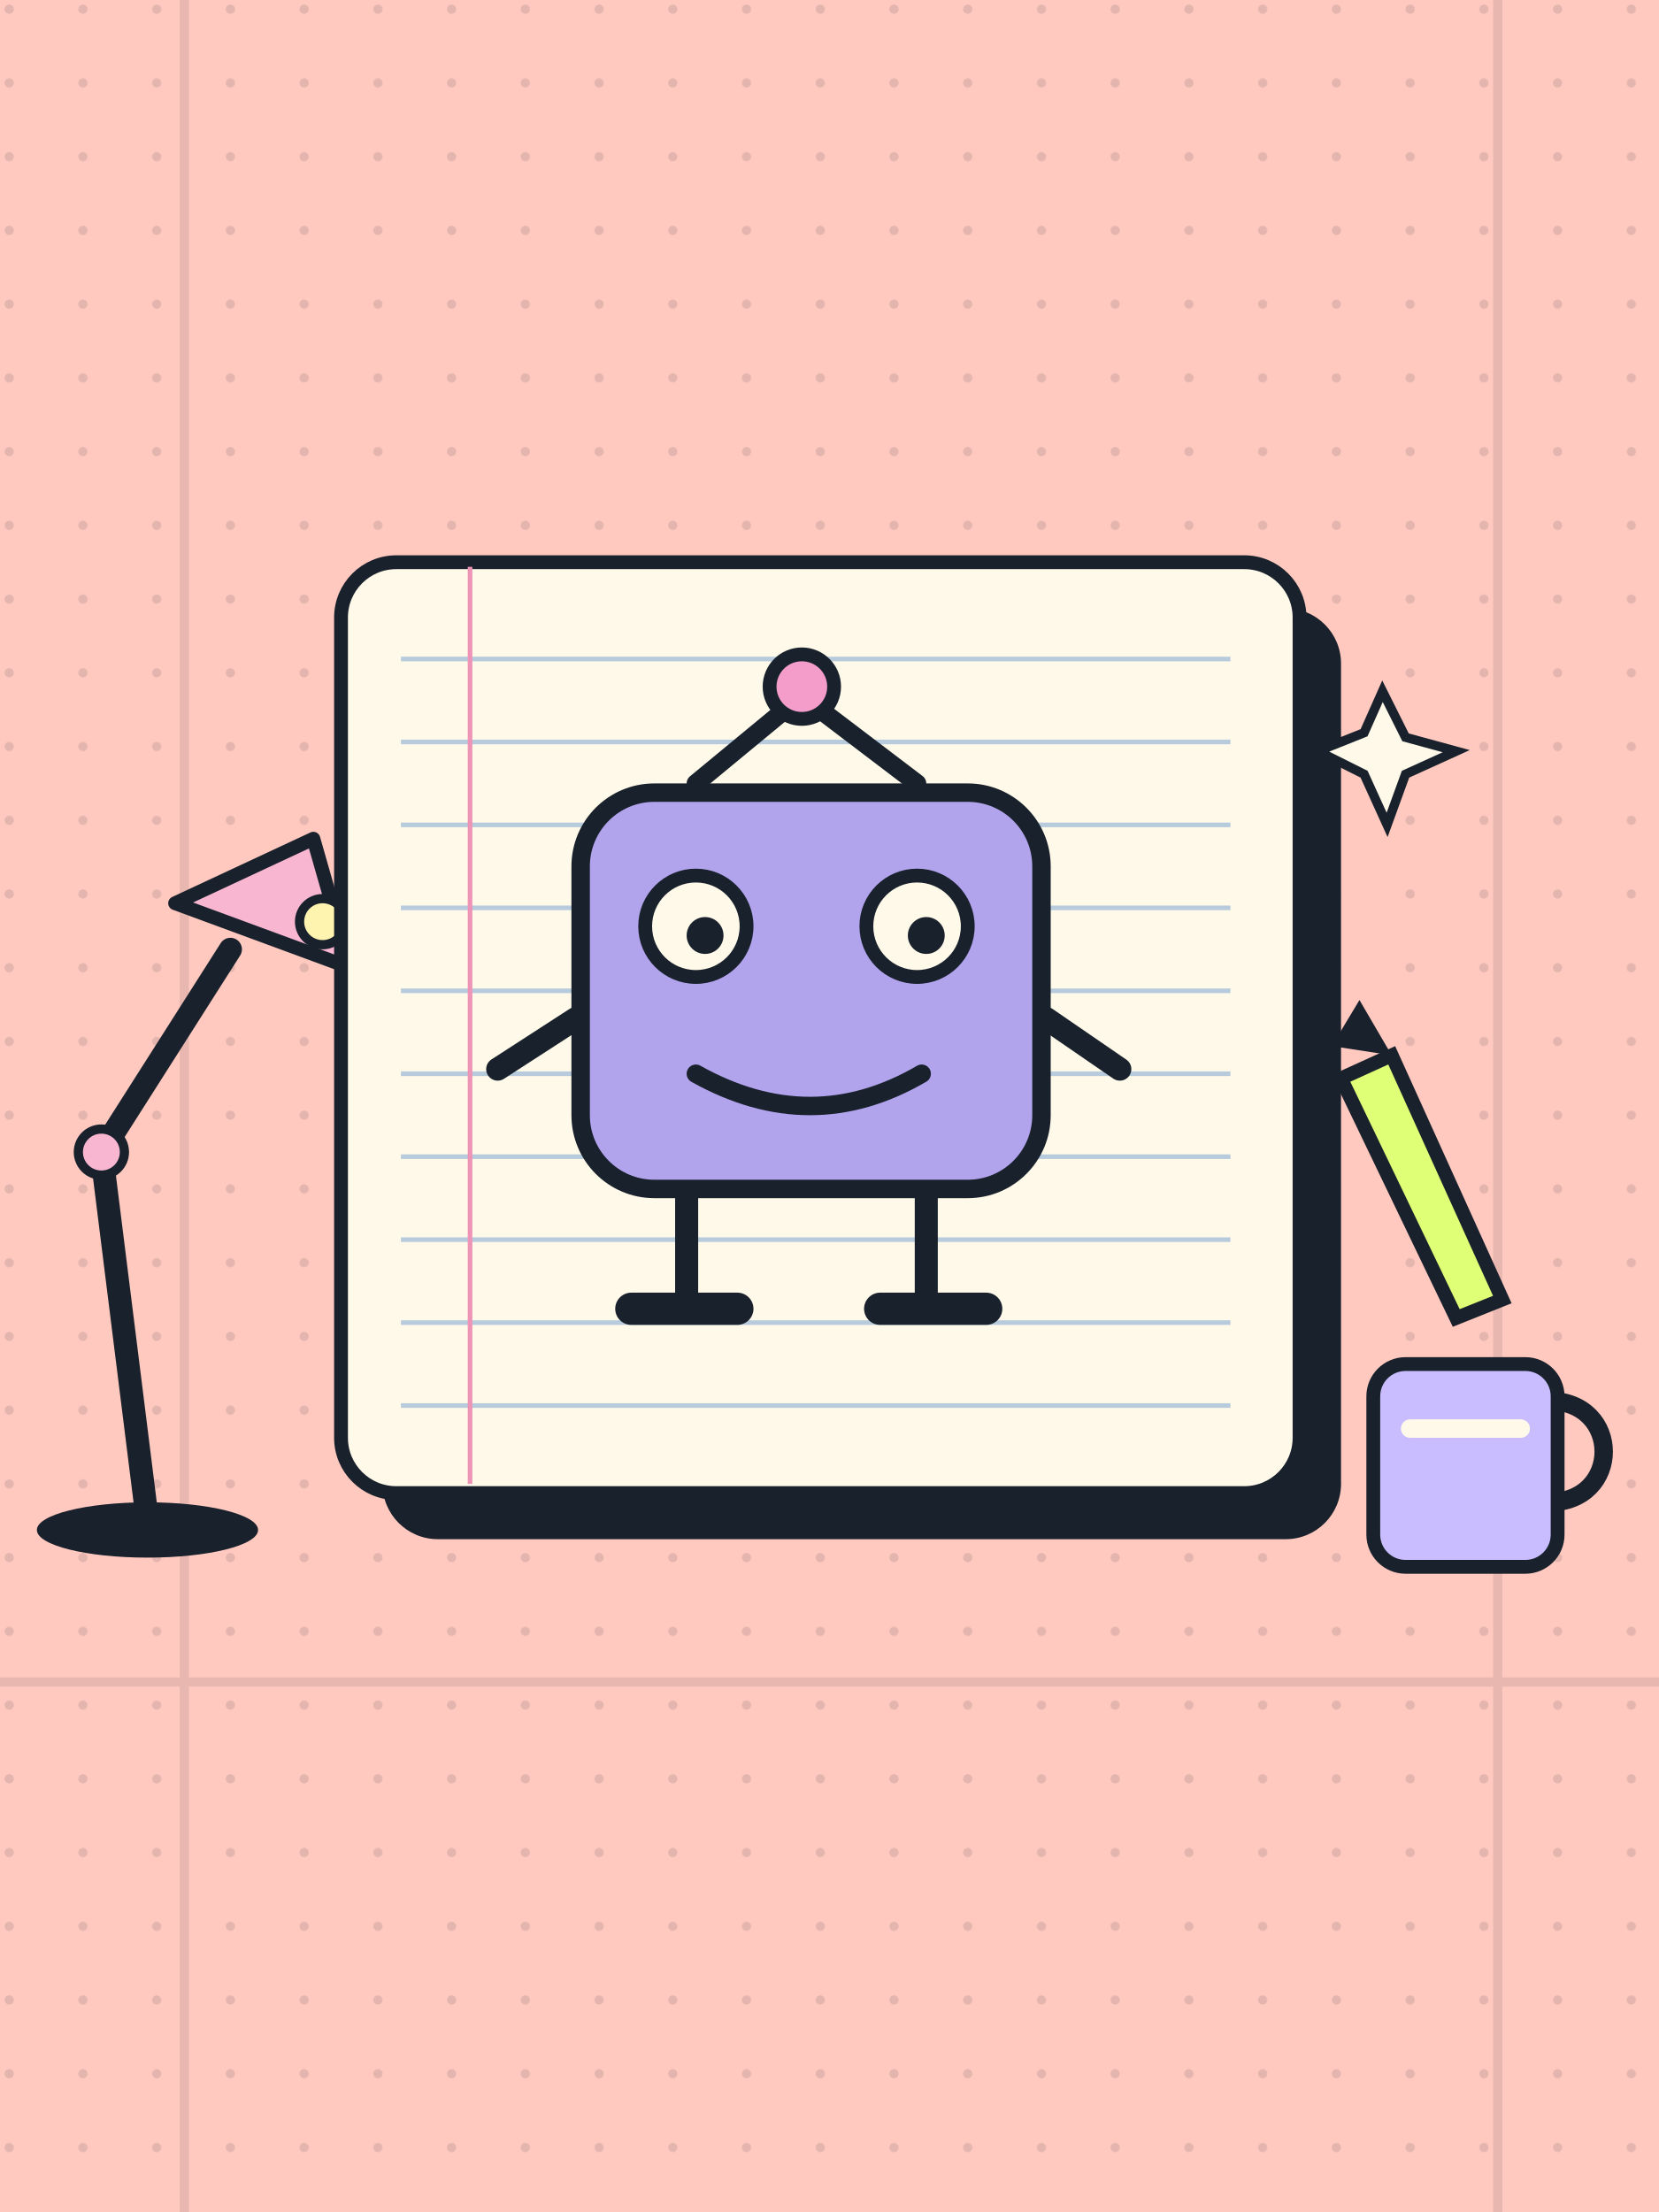
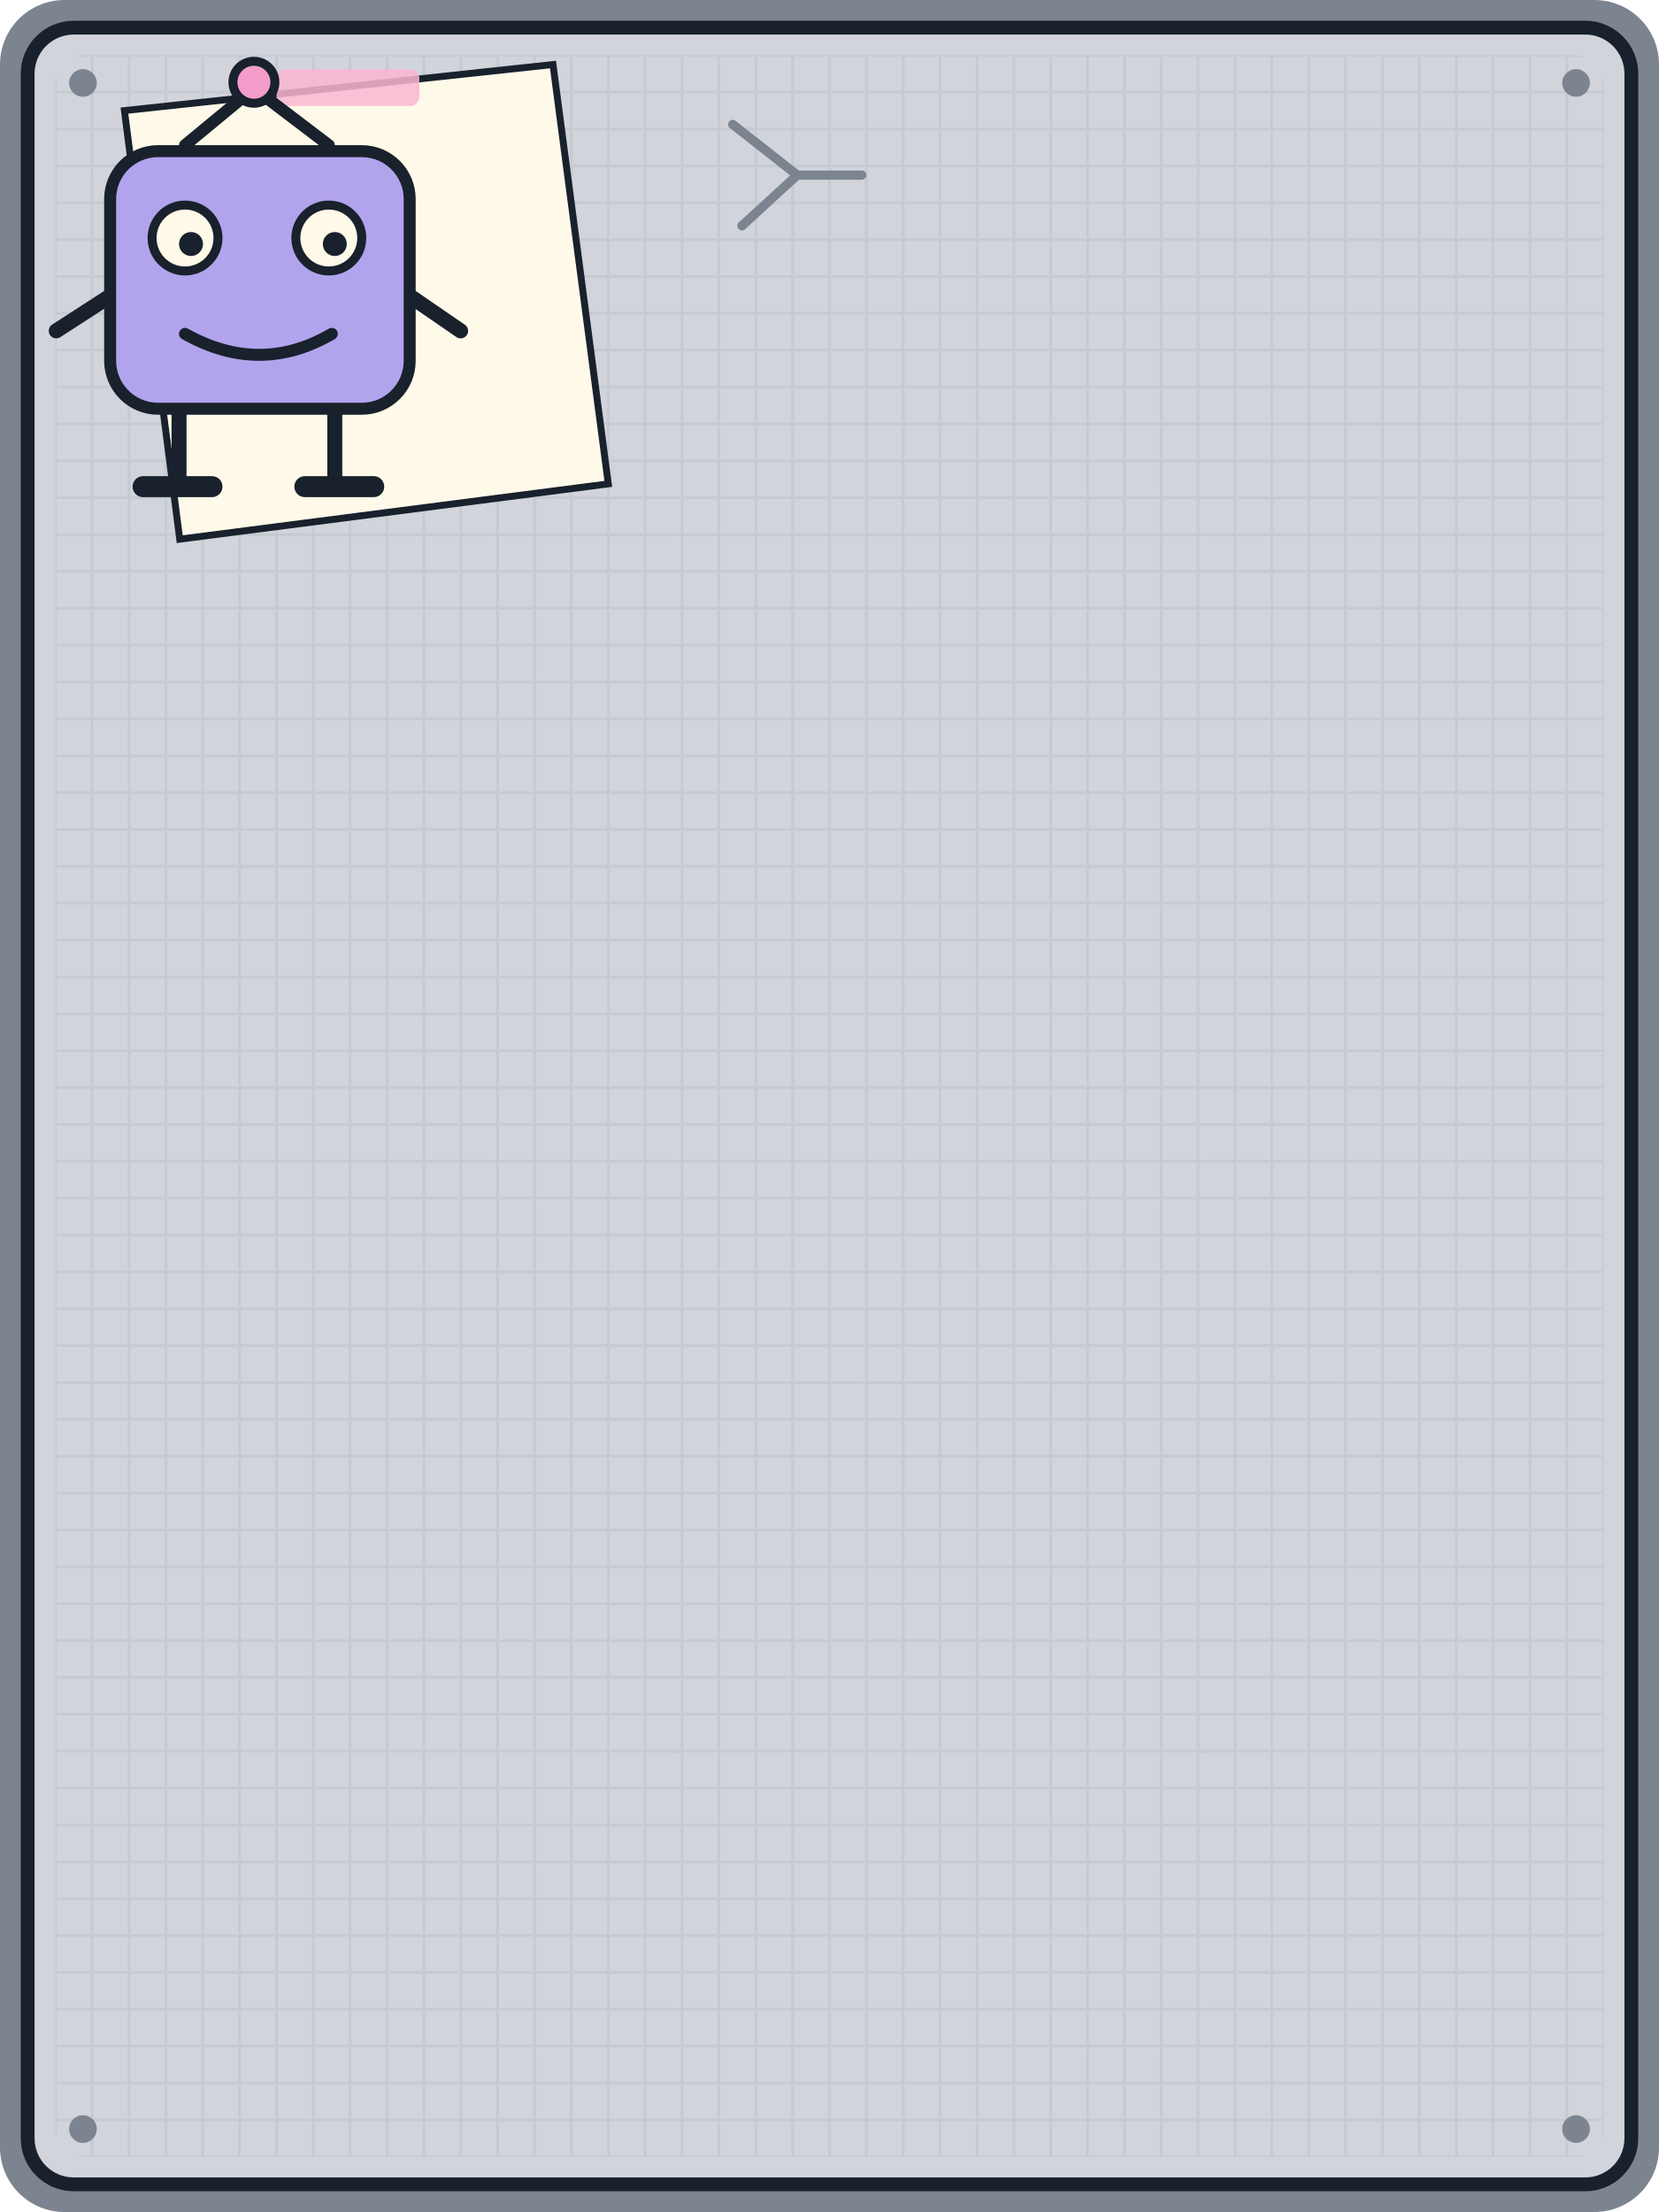
<svg xmlns="http://www.w3.org/2000/svg" width="720" height="960" viewBox="0 0 360 480">
  <defs>
-     <pattern id="dots" width="16" height="16" patternUnits="userSpaceOnUse">
-       <circle cx="2" cy="2" r="1" fill="#18212c" opacity=".12" />
+     <pattern id="felt" width="8" height="8" patternUnits="userSpaceOnUse">
+       <path d="M0 4H8M4 0V8" stroke="#8b929b" stroke-width=".6" opacity=".16" />
    </pattern>
  </defs>
-   <rect width="360" height="480" fill="#ffc9bf" />
-   <rect width="360" height="480" fill="url(#dots)" />
-   <path d="M0 365H360M40 0L40 480M325 0V480" stroke="#18212c" stroke-width="2" opacity=".1" />
-   <path d="M302 229L326 282L316 286L291 234Z" fill="#dfff76" stroke="#18212c" stroke-width="3" />
-   <path d="M289 227L295 217L302 229Z" fill="#18212c" />
-   <ellipse cx="32" cy="332" rx="24" ry="6" fill="#18212c" />
-   <path d="M32 330L22 250L50 206" fill="none" stroke="#18212c" stroke-width="5" stroke-linecap="round" stroke-linejoin="round" />
-   <circle cx="22" cy="250" r="5" fill="#f9b6d1" stroke="#18212c" stroke-width="2" />
-   <path d="M38 196L68 182L76 210Z" fill="#f9b6d1" stroke="#18212c" stroke-width="3" stroke-linejoin="round" />
-   <circle cx="70" cy="200" r="5" fill="#fff3b0" stroke="#18212c" stroke-width="2" />
-   <path d="M336 304C352 304 352 326 336 326" fill="none" stroke="#18212c" stroke-width="4" />
-   <rect x="298" y="296" width="40" height="44" rx="7" fill="#c9bdff" stroke="#18212c" stroke-width="3" />
-   <path d="M306 310H330" stroke="#fff9e9" stroke-width="4" stroke-linecap="round" />
-   <rect x="83" y="132" width="208" height="202" rx="12" fill="#18212c" />
-   <rect x="74" y="122" width="208" height="202" rx="12" fill="#fff9e9" stroke="#18212c" stroke-width="3" />
-   <path d="M87 143H267M87 161H267M87 179H267M87 197H267M87 215H267M87 233H267M87 251H267M87 269H267M87 287H267M87 305H267" stroke="#b7cbdc" stroke-width="1" />
-   <path d="M102 123V322" stroke="#ee94b7" stroke-width="1" />
-   <path d="M151 170L174 151L199 170" fill="none" stroke="#18212c" stroke-width="4" stroke-linecap="round" />
-   <circle cx="174" cy="149" r="7" fill="#f49dca" stroke="#18212c" stroke-width="3" />
-   <rect x="126" y="172" width="100" height="86" rx="16" fill="#b2a3ed" stroke="#18212c" stroke-width="4" />
-   <circle cx="151" cy="201" r="11" fill="#fff9e9" stroke="#18212c" stroke-width="3" />
-   <circle cx="199" cy="201" r="11" fill="#fff9e9" stroke="#18212c" stroke-width="3" />
-   <circle cx="153" cy="203" r="4" fill="#18212c" />
-   <circle cx="201" cy="203" r="4" fill="#18212c" />
-   <path d="M151 233Q176 247 200 233" fill="none" stroke="#18212c" stroke-width="4" stroke-linecap="round" />
-   <path d="M125 221L108 232M227 221L243 232M149 259V281M201 259V281" stroke="#18212c" stroke-width="5" stroke-linecap="round" />
-   <path d="M137 284H160M191 284H214" stroke="#18212c" stroke-width="7" stroke-linecap="round" />
-   <path d="M300 150L305 160L316 163L305 168L301 179L296 168L286 163L296 159Z" fill="#fff9e9" stroke="#18212c" stroke-width="2" />
+   <rect width="360" height="480" rx="14" fill="#7c8490" />
+   <rect x="6" y="6" width="348" height="468" rx="10" fill="#d1d5db" stroke="#18212c" stroke-width="3" />
+   <rect x="12" y="12" width="336" height="456" rx="6" fill="url(#felt)" />
+   <circle cx="18" cy="18" r="3" fill="#7c8490" />
+   <circle cx="342" cy="18" r="3" fill="#7c8490" />
+   <circle cx="18" cy="462" r="3" fill="#7c8490" />
+   <circle cx="342" cy="462" r="3" fill="#7c8490" />
+   <path d="M27 24L120 14L132 105L39 117Z" fill="#fff9e9" stroke="#18212c" stroke-width="1.5" />
+   <rect x="60" y="15" width="31" height="8" rx="2" fill="#f9b6d1" opacity=".85" />
+   <g transform="translate(-58 -79) scale(.65)">
+     <path d="M151 170L174 151L199 170" fill="none" stroke="#18212c" stroke-width="4" stroke-linecap="round" />
+     <circle cx="174" cy="149" r="7" fill="#f49dca" stroke="#18212c" stroke-width="3" />
+     <rect x="126" y="172" width="100" height="86" rx="16" fill="#b2a3ed" stroke="#18212c" stroke-width="4" />
+     <circle cx="151" cy="201" r="11" fill="#fff9e9" stroke="#18212c" stroke-width="3" />
+     <circle cx="199" cy="201" r="11" fill="#fff9e9" stroke="#18212c" stroke-width="3" />
+     <circle cx="153" cy="203" r="4" fill="#18212c" />
+     <circle cx="201" cy="203" r="4" fill="#18212c" />
+     <path d="M151 233Q176 247 200 233" fill="none" stroke="#18212c" stroke-width="4" stroke-linecap="round" />
+     <path d="M125 221L108 232M227 221L243 232M149 259V281M201 259V281" stroke="#18212c" stroke-width="5" stroke-linecap="round" />
+     <path d="M137 284H160M191 284H214" stroke="#18212c" stroke-width="7" stroke-linecap="round" />
+   </g>
+   <path d="M159 27L173 38L161 49" fill="none" stroke="#7c8490" stroke-width="2" stroke-linecap="round" stroke-linejoin="round" />
+   <path d="M173 38H187" stroke="#7c8490" stroke-width="2" stroke-linecap="round" />
</svg>
